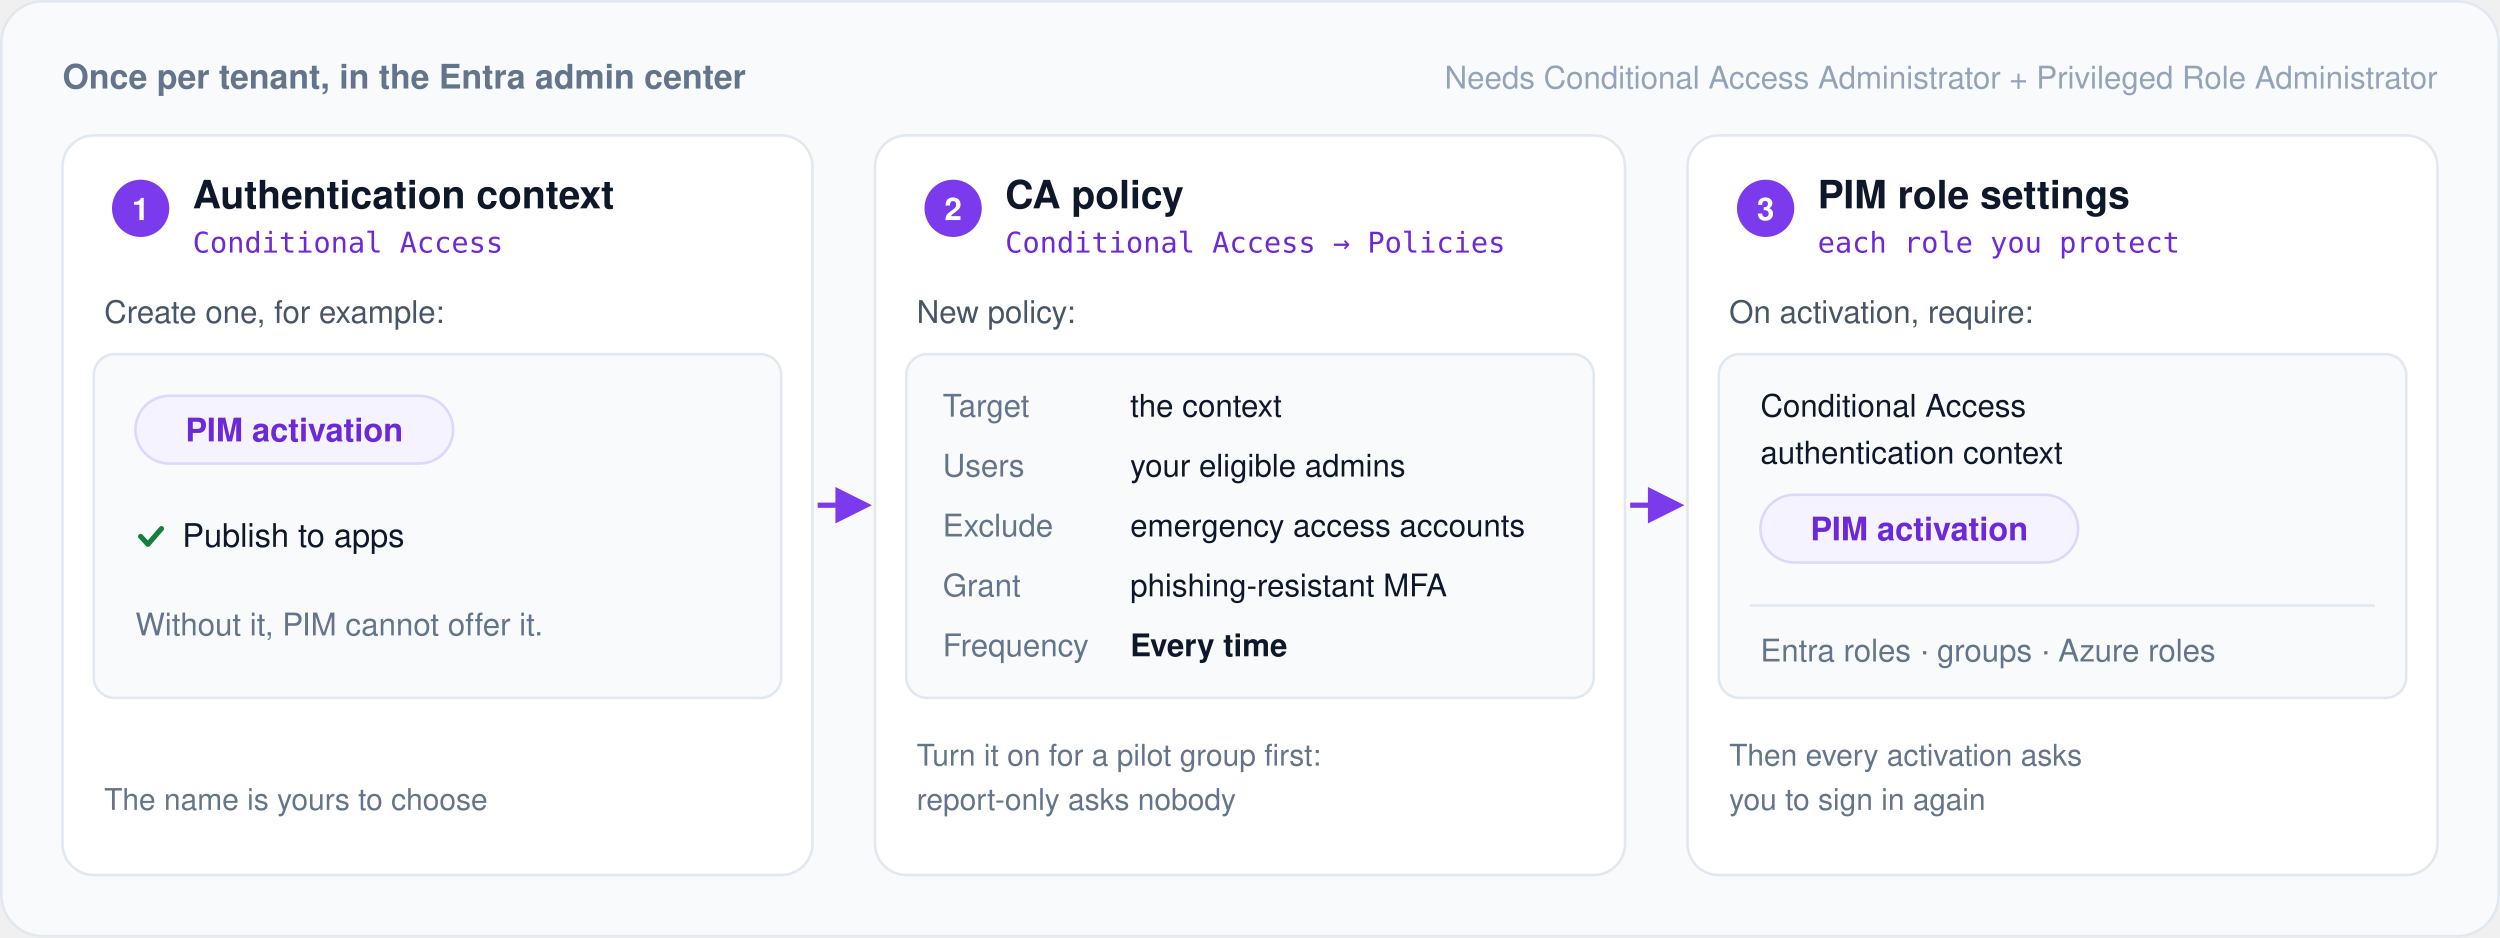
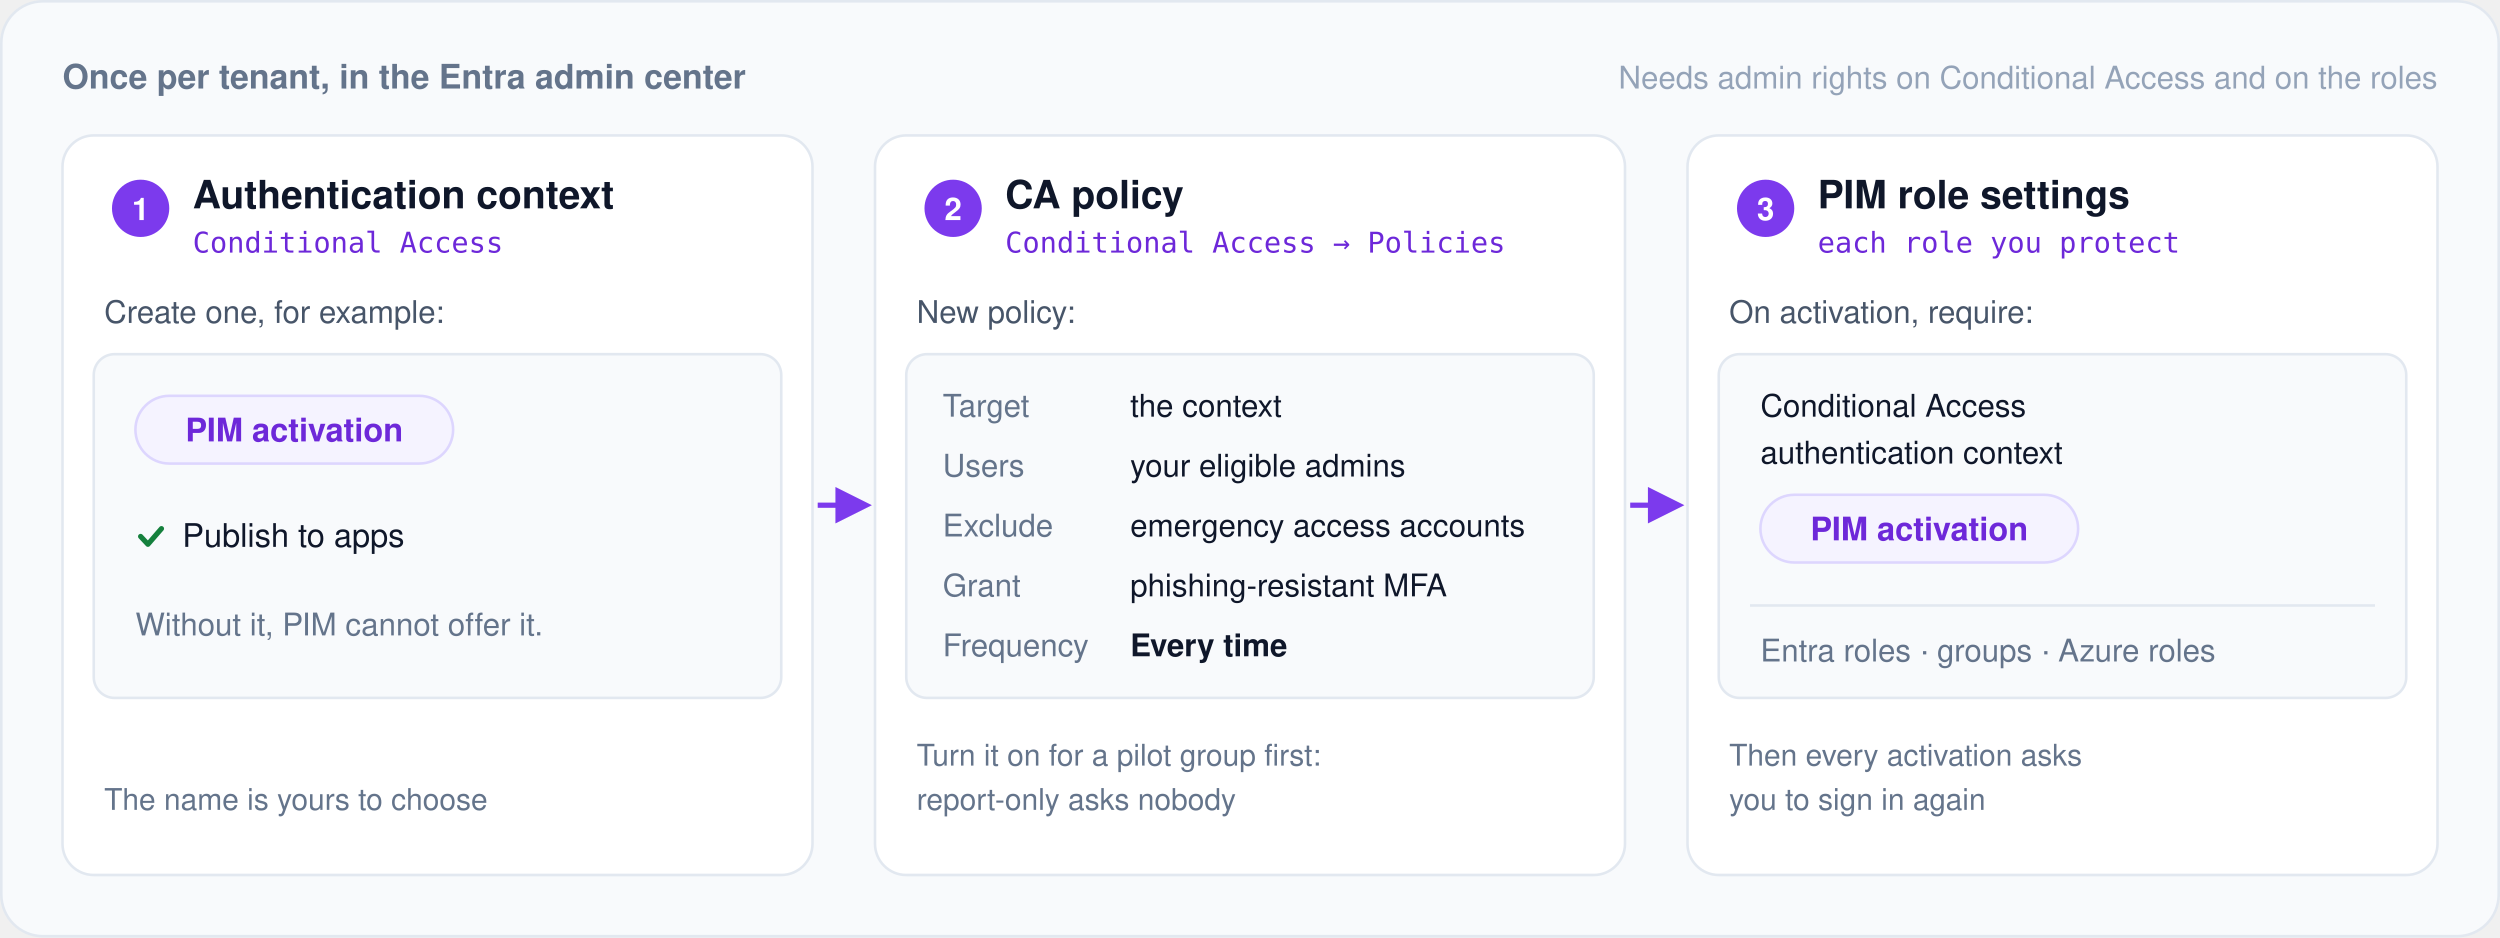
<svg xmlns="http://www.w3.org/2000/svg" viewBox="0 0 960 360" width="960" height="360">
  <style>
    text { font-family: "Segoe UI", -apple-system, BlinkMacSystemFont, Helvetica, Arial, sans-serif; }
    .top { font-size: 13px; font-weight: 600; fill: #64748B; }
    .h { font-size: 15px; font-weight: 600; fill: #0F172A; }
    .mono { font-size: 11px; fill: #6D28D9; font-family: "Cascadia Code", Consolas, Menlo, monospace; }
    .t { font-size: 12px; fill: #475569; }
    .ok { font-size: 12.5px; fill: #0F172A; }
    .k { font-size: 12px; fill: #64748B; }
    .v { font-size: 12px; fill: #0F172A; }
    .res { font-size: 11.5px; fill: #64748B; }
    .pick { font-size: 12.5px; font-weight: 700; fill: #6D28D9; }
  </style>
  <defs>
    <marker id="arrow" viewBox="0 0 10 10" refX="8" refY="5" markerWidth="7" markerHeight="7" orient="auto-start-reverse">
      <path d="M0 0 L10 5 L0 10 z" fill="#7C3AED" />
    </marker>
    <path id="check" d="M-4 0 l2.8 3 l5.2 -6" fill="none" stroke="#15803D" stroke-width="2" stroke-linecap="round" stroke-linejoin="round" />
  </defs>
  <rect x="0.5" y="0.5" width="959" height="359" rx="16" fill="#F8FAFC" stroke="#E2E8F0" />
  <text x="24" y="34" class="top">Once per tenant, in the Entra admin center</text>
-   <text x="936" y="34" font-size="12" fill="#94A3B8" text-anchor="end">Needs Conditional Access Administrator + Privileged Role Administrator</text>
+   <text x="936" y="34" font-size="12" fill="#94A3B8" text-anchor="end">Needs admin rights on Conditional Access and on the roles</text>
  <rect x="24" y="52" width="288" height="284" rx="12" fill="#FFFFFF" stroke="#E2E8F0" />
  <circle cx="54" cy="80" r="11" fill="#7C3AED" />
  <text x="54" y="84.5" font-size="12" font-weight="700" fill="#FFFFFF" text-anchor="middle">1</text>
  <text x="74" y="80" class="h">Authentication context</text>
  <text x="74" y="97" class="mono">Conditional Access</text>
  <text x="40" y="124" class="t">Create one, for example:</text>
  <rect x="36" y="136" width="264" height="132" rx="8" fill="#F8FAFC" stroke="#E2E8F0" />
  <rect x="52" y="152" width="122" height="26" rx="13" fill="#F5F3FF" stroke="#DDD6FE" />
  <text x="113" y="169.5" class="pick" text-anchor="middle">PIM activation</text>
  <use href="#check" transform="translate(58 206)" />
  <text x="70" y="210" class="ok">Publish to apps</text>
  <text x="52" y="244" class="k">Without it, PIM cannot offer it.</text>
  <text x="40" y="311" class="res">The name is yours to choose</text>
  <path d="M314 194 H332" stroke="#7C3AED" stroke-width="2" marker-end="url(#arrow)" />
  <rect x="336" y="52" width="288" height="284" rx="12" fill="#FFFFFF" stroke="#E2E8F0" />
  <circle cx="366" cy="80" r="11" fill="#7C3AED" />
  <text x="366" y="84.5" font-size="12" font-weight="700" fill="#FFFFFF" text-anchor="middle">2</text>
  <text x="386" y="80" class="h">CA policy</text>
  <text x="386" y="97" class="mono">Conditional Access → Policies</text>
  <text x="352" y="124" class="t">New policy:</text>
  <rect x="348" y="136" width="264" height="132" rx="8" fill="#F8FAFC" stroke="#E2E8F0" />
  <text x="362" y="160" class="k">Target</text>
  <text x="434" y="160" class="v">the context</text>
  <text x="362" y="183" class="k">Users</text>
  <text x="434" y="183" class="v">your eligible admins</text>
  <text x="362" y="206" class="k">Exclude</text>
  <text x="434" y="206" class="v">emergency access accounts</text>
  <text x="362" y="229" class="k">Grant</text>
  <text x="434" y="229" class="v">phishing-resistant MFA</text>
  <text x="362" y="252" class="k">Frequency</text>
  <text x="434" y="252" class="v" font-weight="700">Every time</text>
  <text x="352" y="294" class="res">Turn it on for a pilot group first:</text>
  <text x="352" y="311" class="res">report-only asks nobody</text>
  <path d="M626 194 H644" stroke="#7C3AED" stroke-width="2" marker-end="url(#arrow)" />
  <rect x="648" y="52" width="288" height="284" rx="12" fill="#FFFFFF" stroke="#E2E8F0" />
  <circle cx="678" cy="80" r="11" fill="#7C3AED" />
  <text x="678" y="84.5" font-size="12" font-weight="700" fill="#FFFFFF" text-anchor="middle">3</text>
  <text x="698" y="80" class="h">PIM role settings</text>
  <text x="698" y="97" class="mono">each role you protect</text>
  <text x="664" y="124" class="t">On activation, require:</text>
  <rect x="660" y="136" width="264" height="132" rx="8" fill="#F8FAFC" stroke="#E2E8F0" />
  <text x="676" y="160" class="v">Conditional Access</text>
  <text x="676" y="178" class="v">authentication context</text>
  <rect x="676" y="190" width="122" height="26" rx="13" fill="#F5F3FF" stroke="#DDD6FE" />
  <text x="737" y="207.5" class="pick" text-anchor="middle">PIM activation</text>
  <path d="M672 232.5 H912" stroke="#E2E8F0" />
  <text x="676" y="254" class="k">Entra roles · groups · Azure roles</text>
  <text x="664" y="294" class="res">Then every activation asks</text>
  <text x="664" y="311" class="res">you to sign in again</text>
</svg>
